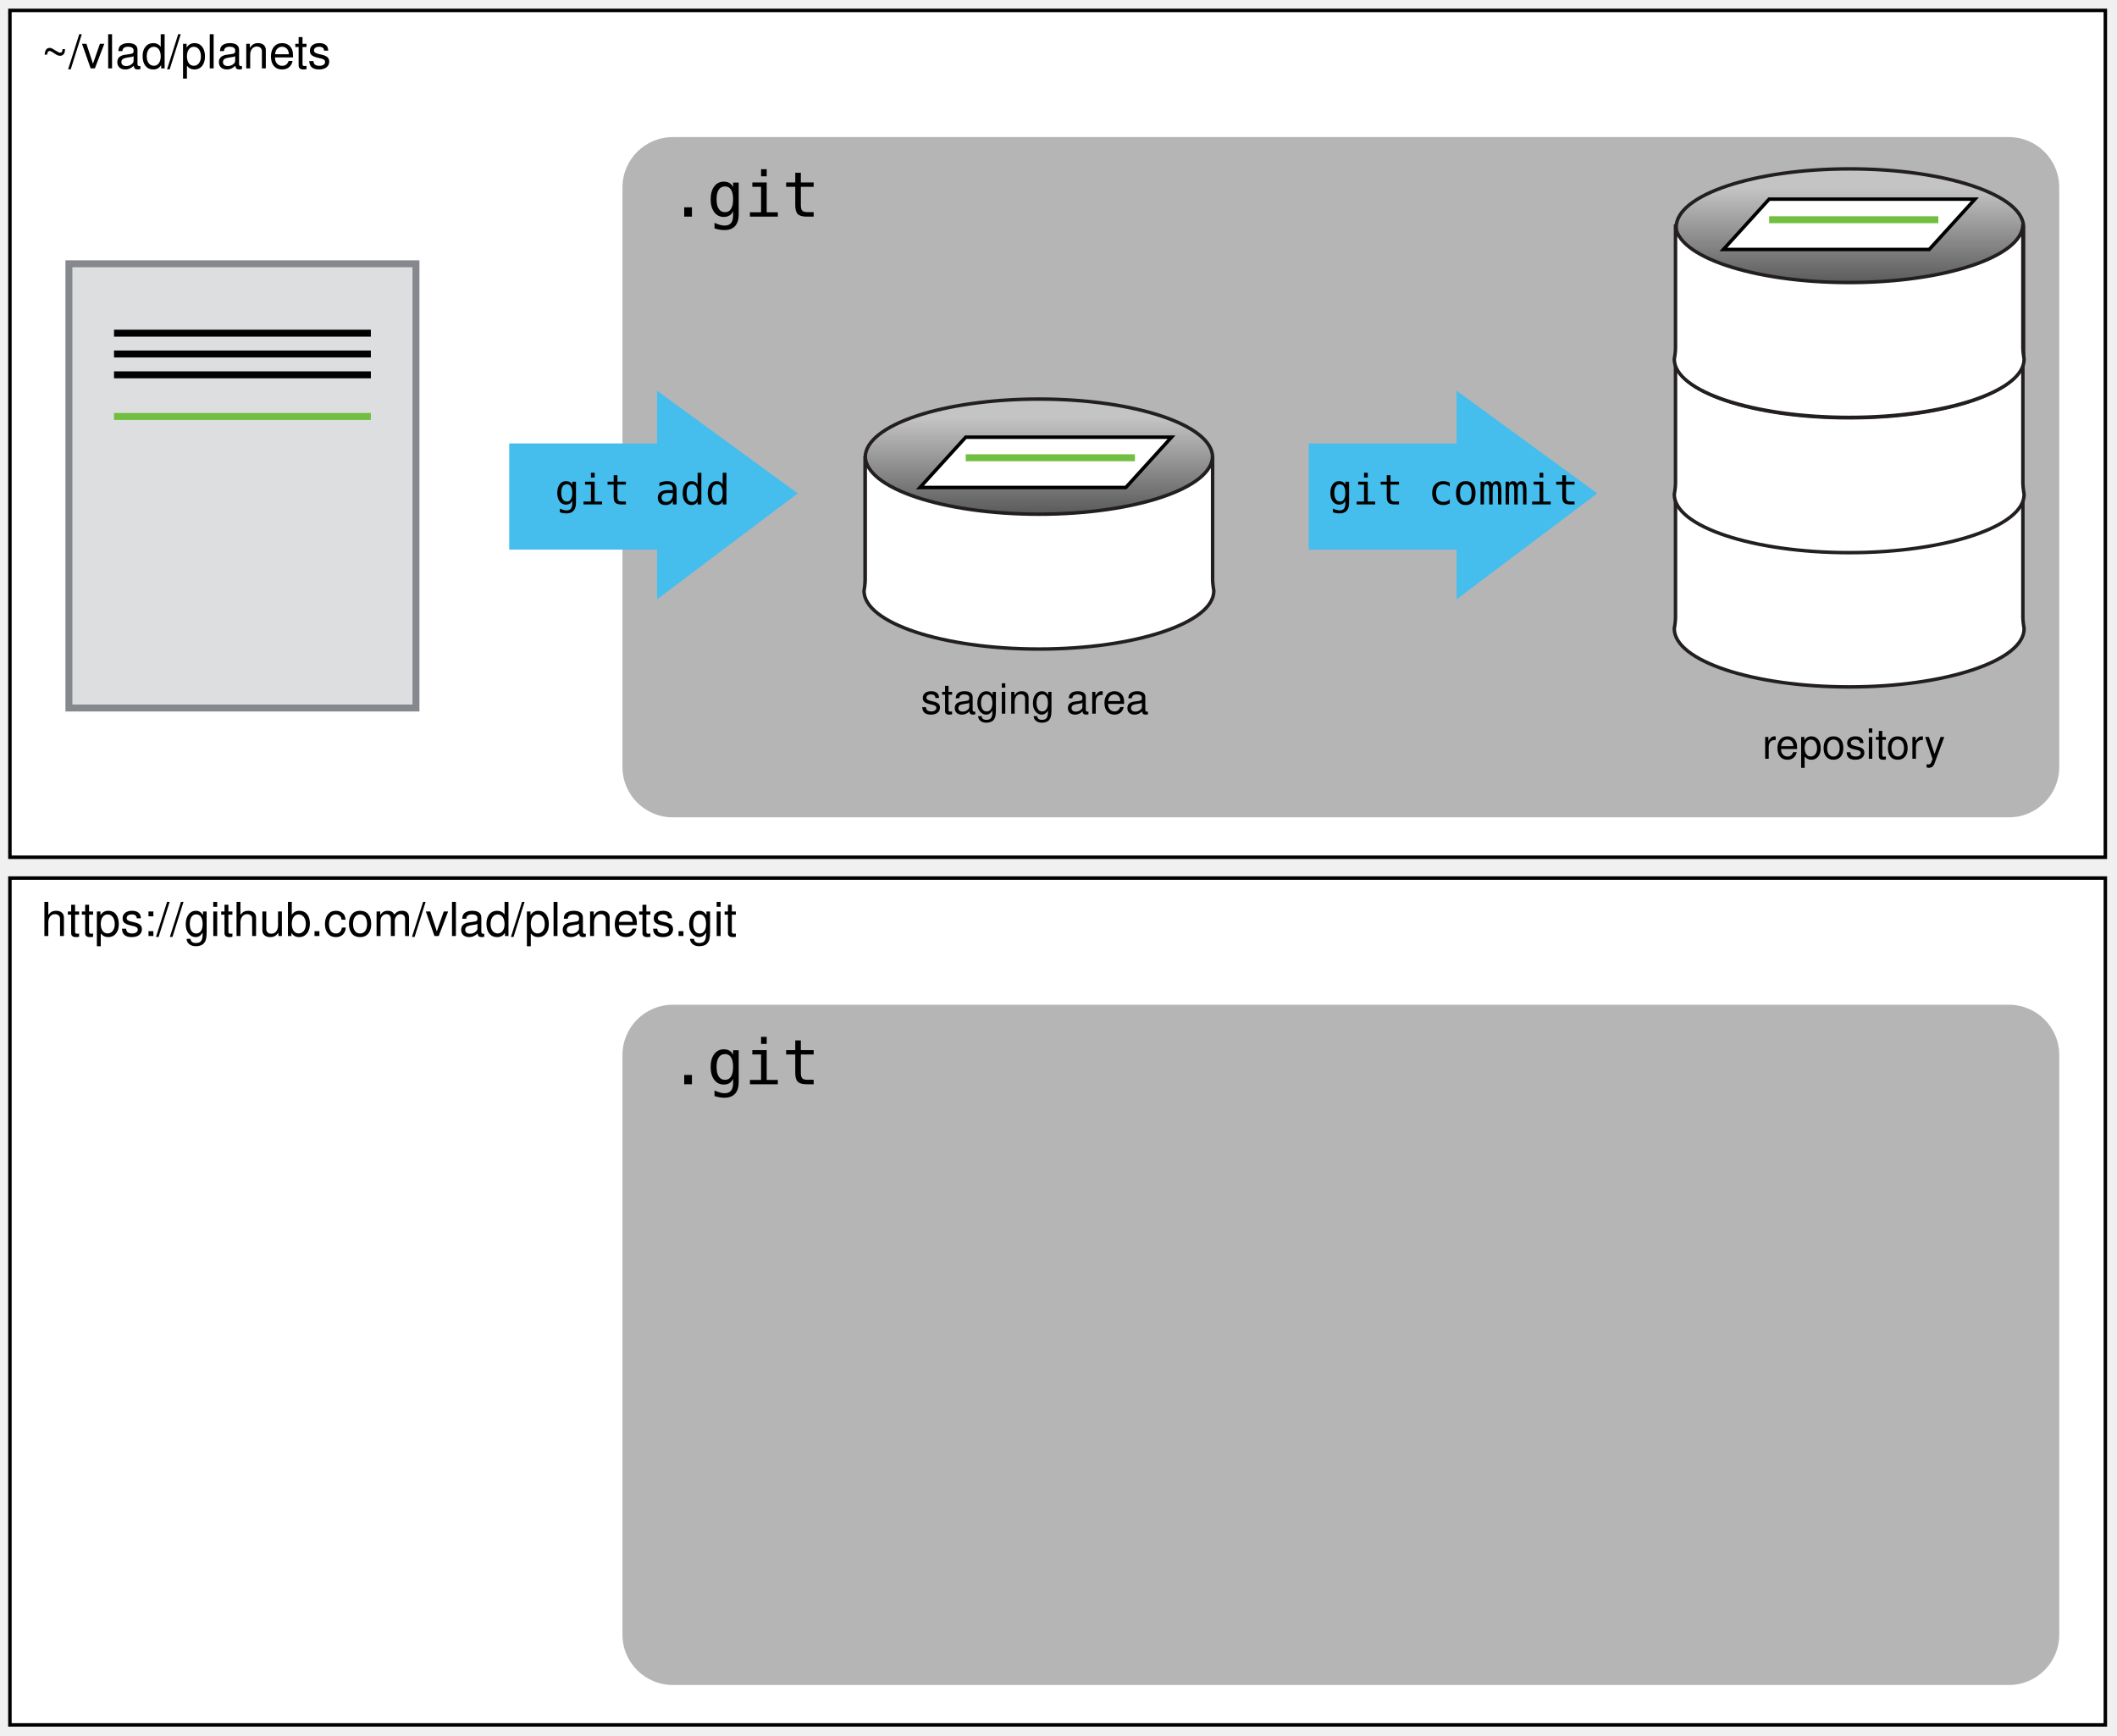
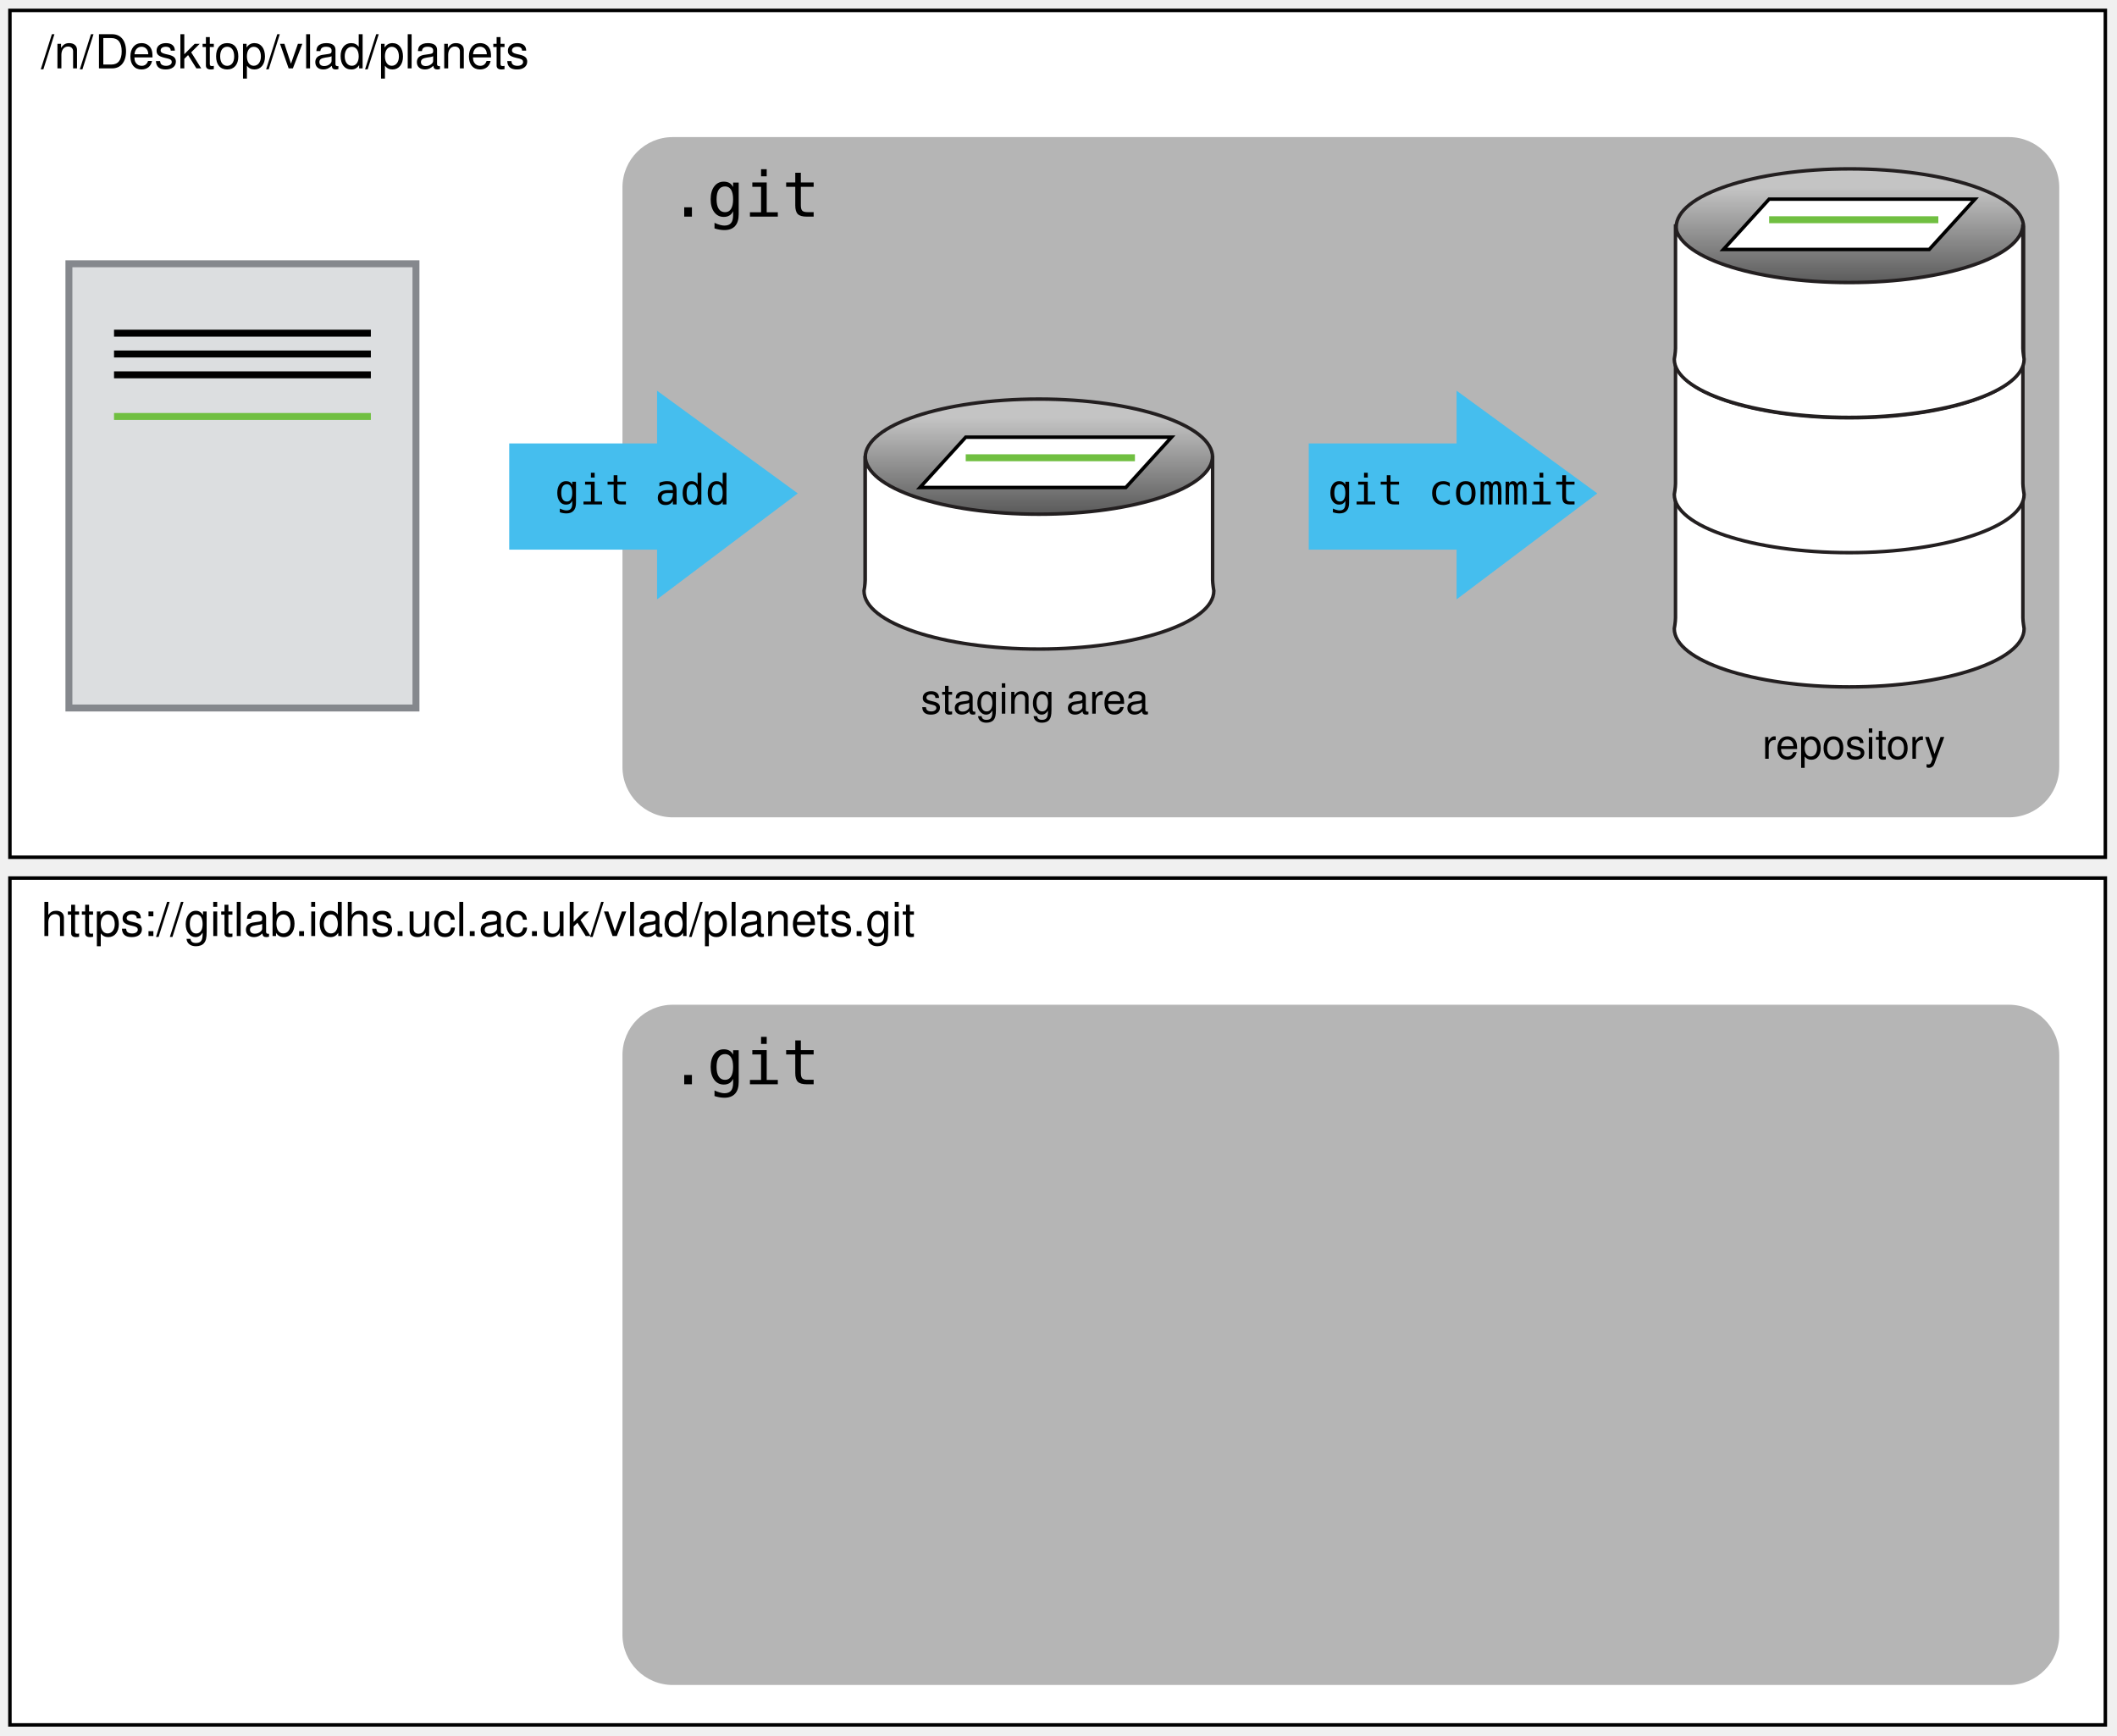
<svg xmlns="http://www.w3.org/2000/svg" version="1.1" x="0px" y="0px" width="610" height="500" viewBox="0 0 610 500" enable-background="new 0 0 622 452" xml:space="preserve" id="svg2">
  <defs id="defs132" />
  <g id="g3573" transform="translate(-4.142502,-9)">
    <g id="g3564">
      <g id="g3490" transform="translate(0,250)">
        <rect id="rect3492" height="244" width="603.785" stroke-miterlimit="10" y="12" x="7" style="fill:#ffffff;stroke:#000000;stroke-miterlimit:10" />
      </g>
      <g id="g3494" transform="translate(0,250)">
        <path stroke-miterlimit="10" d="m 598,63 c 0,-8.284 -6.716,-15 -15,-15 l -385,0 c -8.284,0 -15,6.716 -15,15 l 0,167 c 0,8.284 6.716,15 15,15 l 385,0 c 8.284,0 15,-6.716 15,-15 l 0,-167 z" id="path3496" style="fill:#b5b5b5;stroke:#ffffff;stroke-miterlimit:10" />
        <rect x="197" y="59" width="70" height="28" id="rect3498" style="fill:none" />
        <text transform="translate(197,71.4199)" font-size="18" id="text3500" style="font-size:18px;font-family:Consolas">.git</text>
      </g>
-       <text y="278.707" x="16" font-size="13.5" id="text3502" style="font-size:13.5px;font-family:Helvetica">https://github.com/vlad/planets.git</text>
+       <text y="278.707" x="16" font-size="13.5" id="text3502" style="font-size:13.5px;font-family:Helvetica">https://gitlab.idhs.ucl.ac.uk/vlad/planets.git</text>
    </g>
    <g id="g3504">
      <g id="Layer_6">
        <rect x="7" y="12" stroke-miterlimit="10" width="603.785" height="244" id="rect5" style="fill:#ffffff;stroke:#000000;stroke-miterlimit:10" />
      </g>
      <g id="g8">
        <path style="fill:#b5b5b5;stroke:#ffffff;stroke-miterlimit:10" id="path10" d="m 598,63 c 0,-8.284 -6.716,-15 -15,-15 l -385,0 c -8.284,0 -15,6.716 -15,15 l 0,167 c 0,8.284 6.716,15 15,15 l 385,0 c 8.284,0 15,-6.716 15,-15 l 0,-167 z" stroke-miterlimit="10" />
        <rect style="fill:none" id="rect12" height="28" width="70" y="59" x="197" />
        <text style="font-size:18px;font-family:Consolas" id="text14" font-size="18" transform="translate(197,71.4199)">.git</text>
      </g>
      <rect style="fill:none" id="rect16" height="24.449" width="195.585" y="19" x="16" />
-       <text style="font-size:13.5px;font-family:Helvetica" id="text18" font-size="13.5" x="16" y="28.707">~/vlad/planets</text>
+       <text style="font-size:13.5px;font-family:Helvetica" id="text18" font-size="13.5" x="16" y="28.707">/n/Desktop/vlad/planets</text>
      <g id="Layer_3">
        <g id="g37">
          <linearGradient id="SVGID_1_" gradientUnits="userSpaceOnUse" x1="303.499" y1="123.986" x2="303.499" y2="179.235">
            <stop offset="0.098" style="stop-color:#C4C4C4" id="stop40" />
            <stop offset="0.533" style="stop-color:#686868" id="stop42" />
            <stop offset="1" style="stop-color:#000000" id="stop44" />
          </linearGradient>
          <path stroke-miterlimit="10" d="m 253.453,178.205 c 0,-9.264 22.404,-16.777 50.047,-16.777 27.643,0 50.045,7.514 50.045,16.777 l 0,1.029 c 0,0 0,-2.115 0,-3.117 0,-1.007 0,-35.745 0,-35.745 l 0,0.394 c 0,-9.27 -22.402,-16.78 -50.045,-16.78 -27.643,0 -50.047,7.51 -50.047,16.78 l 0,-0.394 c 0,0 0,34.519 0,35.733 0,1.205 0,3.129 0,3.129 l 0,-1.029 z" id="path46" style="fill:url(#SVGID_1_);stroke:#231f20;stroke-miterlimit:10" />
          <g id="g48">
            <path stroke-miterlimit="10" d="m 353.545,140.373 c 0,0 0,34.738 0,35.745 0,1.002 0.355,3.117 0.355,3.117 0,9.27 -22.758,16.779 -50.4,16.779 -27.642,0 -50.4,-7.51 -50.4,-16.779 0,0 0.354,-1.924 0.354,-3.129 0,-1.214 0,-35.733 0,-35.733 0,9.274 22.404,16.785 50.047,16.785 27.643,0 50.044,-7.511 50.044,-16.785 z" id="path50" style="fill:#ffffff;stroke:#231f20;stroke-miterlimit:10" />
          </g>
        </g>
        <g id="g52">
          <polygon stroke-miterlimit="10" points="328.542,149.459 341.719,134.965 282.411,134.965 269.235,149.459 " id="polygon54" style="fill:#ffffff;stroke:#000000;stroke-miterlimit:10" />
          <line x1="282.411" y1="140.894" x2="331.165" y2="140.894" id="line56" style="fill:none;stroke:#70bf41;stroke-width:2" />
        </g>
      </g>
      <g id="Layer_4">
        <linearGradient id="SVGID_2_" gradientUnits="userSpaceOnUse" x1="537.177" y1="57.66" x2="537.177" y2="112.913">
          <stop offset="0.098" style="stop-color:#C4C4C4" id="stop60" />
          <stop offset="0.533" style="stop-color:#686868" id="stop62" />
          <stop offset="1" style="stop-color:#000000" id="stop64" />
        </linearGradient>
        <path stroke-miterlimit="10" d="m 487.13,111.882 c 0,-9.268 22.407,-16.781 50.047,-16.781 27.641,0 50.047,7.513 50.047,16.781 l 0,1.03 c 0,0 0,-2.118 0,-3.121 0,-1.003 0,-35.739 0,-35.739 l 0,0.388 c 0,-9.268 -22.406,-16.781 -50.047,-16.781 -27.64,0 -50.047,7.513 -50.047,16.781 l 0,-0.388 c 0,0 0,34.519 0,35.728 0,1.209 0,3.132 0,3.132 l 0,-1.03 z" id="path66" style="fill:url(#SVGID_2_);stroke:#231f20;stroke-miterlimit:10" />
        <g id="g68">
          <path stroke-miterlimit="10" d="m 587.021,151.283 c 0,0 0,34.738 0,35.74 0,1.002 0.354,3.121 0.354,3.121 0,9.268 -22.76,16.779 -50.4,16.779 -27.64,0 -50.399,-7.512 -50.399,-16.779 0,0 0.353,-1.924 0.353,-3.133 0,-1.209 0,-35.729 0,-35.729 0,9.268 22.407,16.781 50.047,16.781 27.638,0.001 50.045,-7.512 50.045,-16.78 z" id="path70" style="fill:#ffffff;stroke:#231f20;stroke-miterlimit:10" />
        </g>
        <g id="g72">
          <path stroke-miterlimit="10" d="m 587.021,112.601 c 0,0 0,34.736 0,35.739 0,1.002 0.354,3.121 0.354,3.121 0,9.268 -22.76,16.779 -50.4,16.779 -27.64,0 -50.399,-7.512 -50.399,-16.779 0,0 0.353,-1.923 0.353,-3.132 0,-1.209 0,-35.728 0,-35.728 0,9.268 22.407,16.78 50.047,16.78 27.638,0 50.045,-7.512 50.045,-16.78 z" id="path74" style="fill:#ffffff;stroke:#231f20;stroke-miterlimit:10" />
        </g>
        <g id="g76">
          <path stroke-miterlimit="10" d="m 587.021,73.628 c 0,0 0,34.737 0,35.739 0,1.002 0.354,3.12 0.354,3.12 0,9.269 -22.76,16.781 -50.4,16.781 -27.64,0 -50.399,-7.513 -50.399,-16.781 0,0 0.353,-1.922 0.353,-3.131 0,-1.209 0,-35.728 0,-35.728 0,9.268 22.407,16.78 50.047,16.78 27.638,0.001 50.045,-7.512 50.045,-16.78 z" id="path78" style="fill:#ffffff;stroke:#231f20;stroke-miterlimit:10" />
        </g>
        <g id="g80">
          <polygon stroke-miterlimit="10" points="560.039,80.875 573.216,66.381 513.908,66.381 500.732,80.875 " id="polygon82" style="fill:#ffffff;stroke:#000000;stroke-miterlimit:10" />
          <line x1="513.908" y1="72.311" x2="562.662" y2="72.311" id="line84" style="fill:none;stroke:#70bf41;stroke-width:2" />
        </g>
      </g>
      <g id="Layer_1">
        <g id="g87">
          <rect x="24" y="85" width="100" height="128" id="rect89" style="fill:#dcdee0" />
          <rect x="24" y="85" width="100" height="128" id="rect91" style="fill:none;stroke:#85888d;stroke-width:2" />
          <line x1="37" y1="105" x2="111" y2="105" id="line93" style="fill:none;stroke:#000000;stroke-width:2" />
          <line x1="37" y1="111" x2="111" y2="111" id="line95" style="fill:none;stroke:#000000;stroke-width:2" />
          <line x1="37" y1="117" x2="111" y2="117" id="line97" style="fill:none;stroke:#000000;stroke-width:2" />
          <line x1="37" y1="129" x2="111" y2="129" id="line99" style="fill:none;stroke:#70bf41;stroke-width:2" />
        </g>
      </g>
      <g id="Layer_2">
        <g id="g102">
          <rect x="150.871" y="136.768" width="45.956" height="30.604" id="rect104" style="fill:#45beee" />
          <polygon points="234.02,151.163 193.467,121.571 193.467,181.695 " id="polygon106" style="fill:#45beee" />
        </g>
        <rect x="164" y="146.069" width="52.743" height="14" id="rect108" style="fill:none" />
        <text transform="translate(164,154.3496)" font-size="12" id="text110" style="font-size:12px;font-family:Consolas">git add</text>
        <g id="g112">
          <rect x="381.251" y="136.768" width="45.956" height="30.604" id="rect114" style="fill:#45beee" />
          <polygon points="464.399,151.163 423.847,121.571 423.847,181.695 " id="polygon116" style="fill:#45beee" />
        </g>
        <rect x="376.98" y="146.069" width="85.542" height="14" id="rect118" style="fill:none" />
        <text transform="translate(386.7637,154.3496)" font-size="12" id="text120" style="font-size:12px;font-family:Consolas">git commit</text>
        <rect x="229" y="206" width="147" height="17" id="rect122" style="fill:none" />
        <text transform="translate(269.4766,214.6279)" font-size="12" id="text124" style="font-size:12px;font-family:Helvetica">staging area</text>
        <rect x="464.785" y="219" width="147" height="17" id="rect126" style="fill:none" />
        <text transform="translate(511.9414,227.6279)" font-size="12" id="text128" style="font-size:12px;font-family:Helvetica">repository</text>
      </g>
    </g>
  </g>
</svg>
